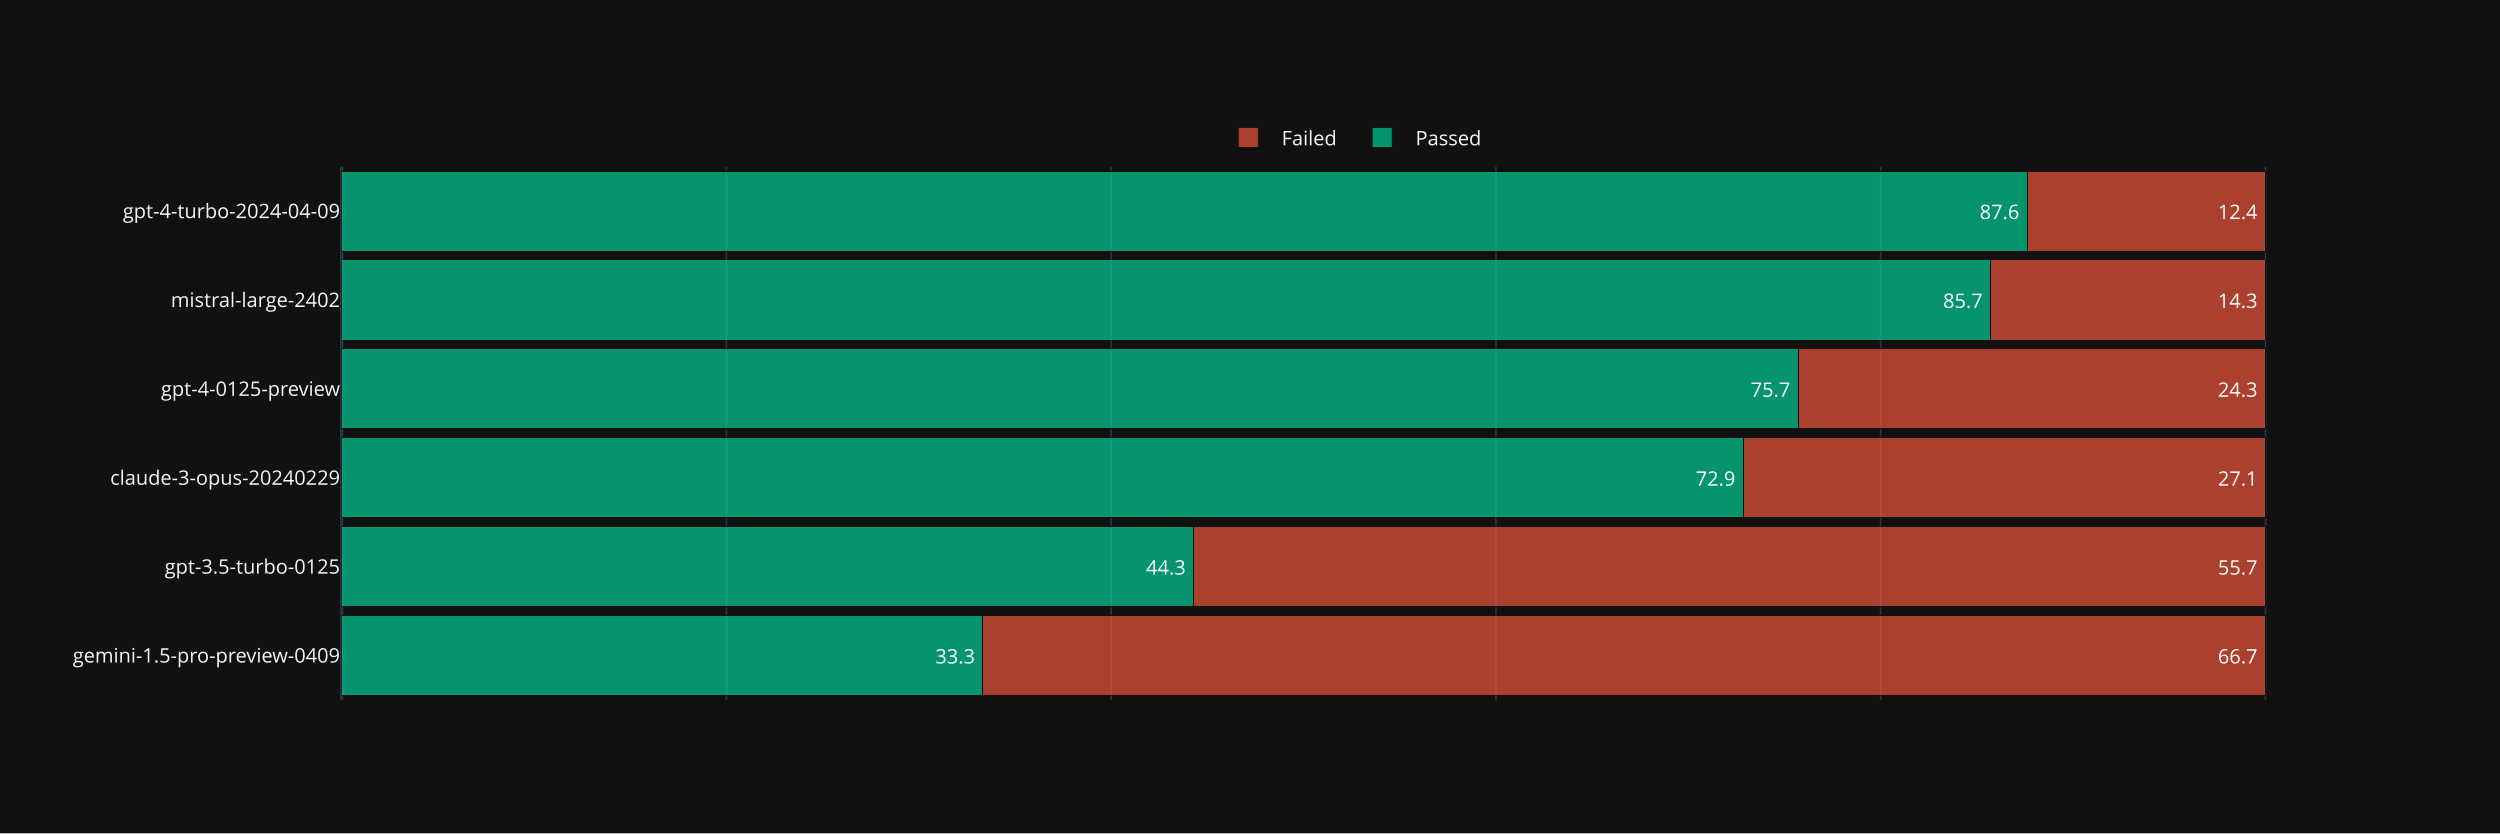
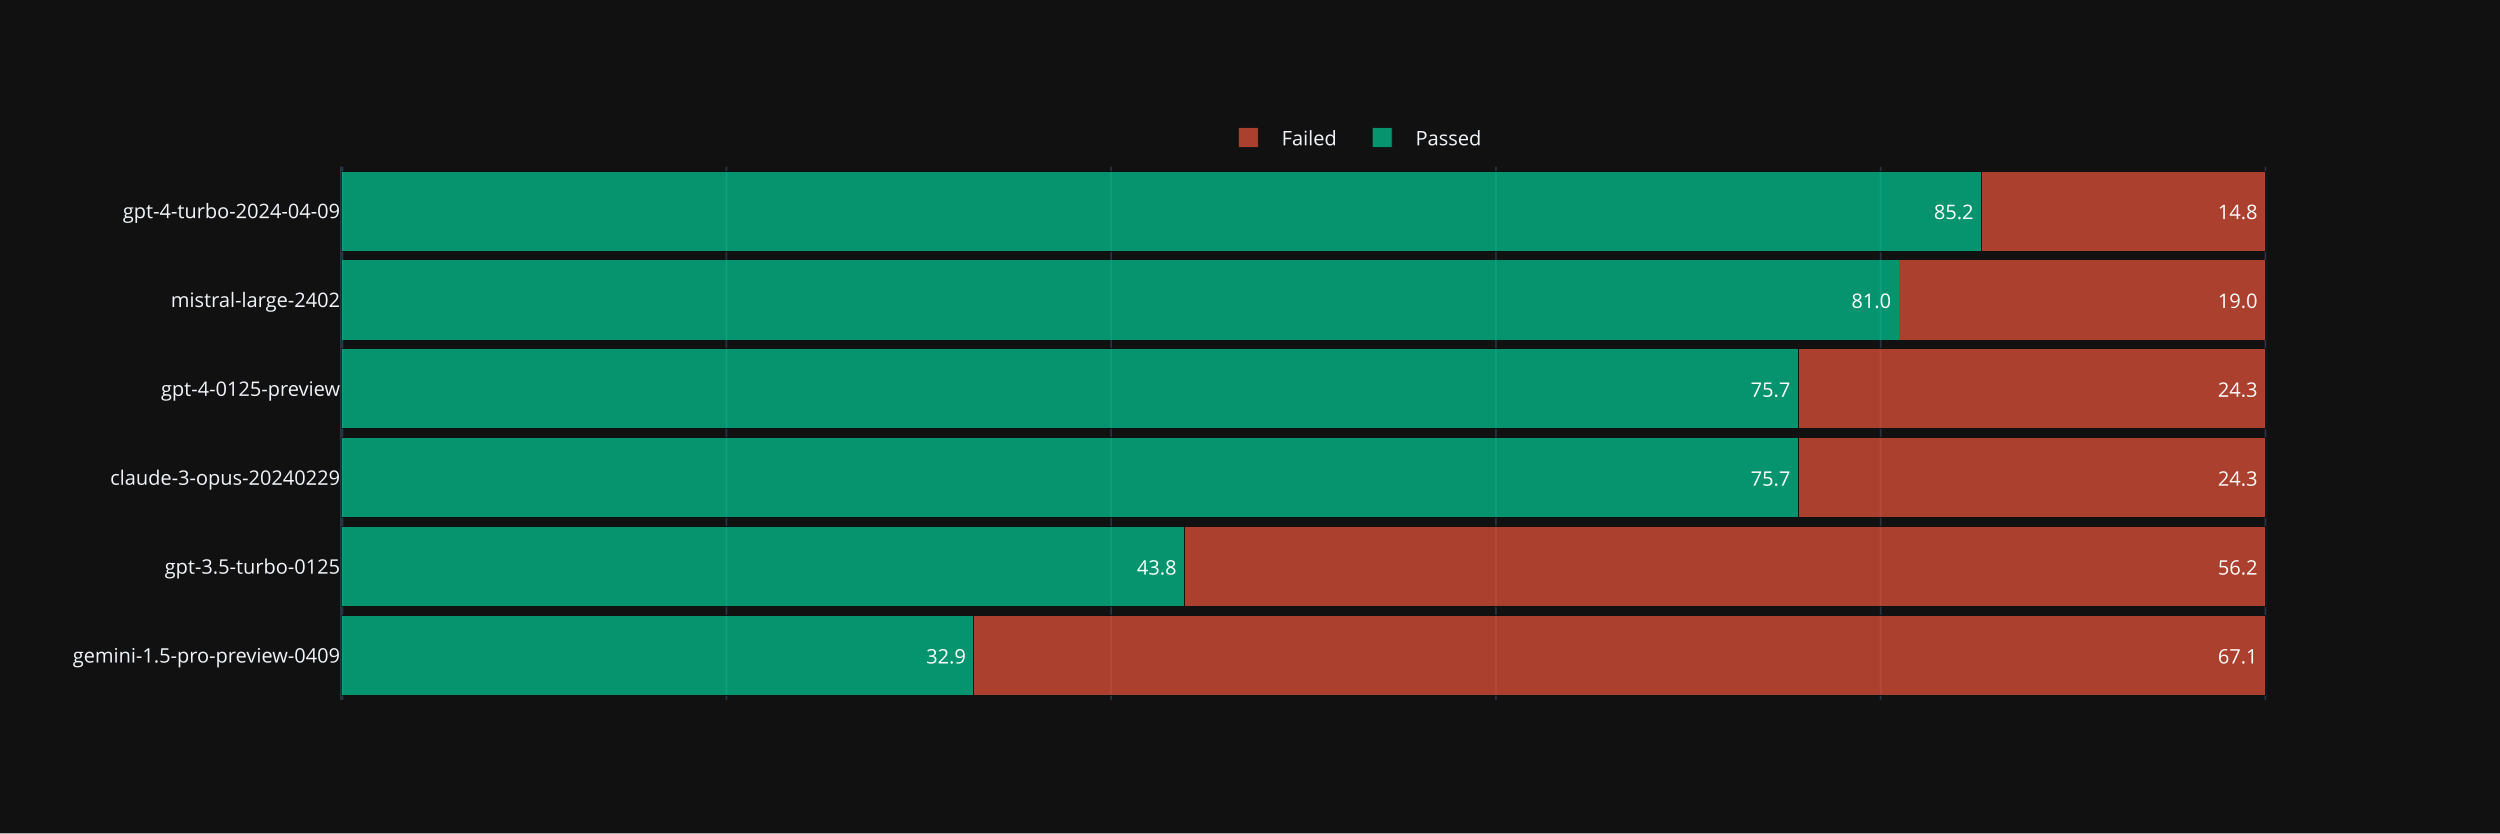
<svg xmlns="http://www.w3.org/2000/svg" class="main-svg" width="1500" height="500" style="" viewBox="0 0 1500 500">
  <rect x="0" y="0" width="1500" height="500" style="fill: rgb(17, 17, 17); fill-opacity: 1;" />
-   <defs id="defs-f096dd">
+   <defs id="defs-dcf671">
    <g class="clips">
-       <clipPath id="clipf096ddxyplot" class="plotclip">
+       <clipPath id="clipdcf671xyplot" class="plotclip">
        <rect width="1215" height="320" />
      </clipPath>
-       <clipPath class="axesclip" id="clipf096ddx">
+       <clipPath class="axesclip" id="clipdcf671x">
        <rect x="205" y="0" width="1215" height="500" />
      </clipPath>
-       <clipPath class="axesclip" id="clipf096ddy">
+       <clipPath class="axesclip" id="clipdcf671y">
        <rect x="0" y="100" width="1500" height="320" />
      </clipPath>
-       <clipPath class="axesclip" id="clipf096ddxy">
+       <clipPath class="axesclip" id="clipdcf671xy">
        <rect x="205" y="100" width="1215" height="320" />
      </clipPath>
    </g>
    <g class="gradients" />
    <g class="patterns" />
  </defs>
  <g class="bglayer" />
  <g class="layer-below">
    <g class="imagelayer" />
    <g class="shapelayer" />
  </g>
  <g class="cartesianlayer">
    <g class="subplot xy">
      <g class="layer-subplot">
        <g class="shapelayer" />
        <g class="imagelayer" />
      </g>
      <g class="minor-gridlayer">
        <g class="x" />
        <g class="y" />
      </g>
      <g class="gridlayer">
        <g class="x">
          <path class="xgrid crisp" transform="translate(435.85,0)" d="M0,100v320" style="stroke: rgb(40, 52, 66); stroke-opacity: 1; stroke-width: 1px;" />
          <path class="xgrid crisp" transform="translate(666.7,0)" d="M0,100v320" style="stroke: rgb(40, 52, 66); stroke-opacity: 1; stroke-width: 1px;" />
          <path class="xgrid crisp" transform="translate(897.55,0)" d="M0,100v320" style="stroke: rgb(40, 52, 66); stroke-opacity: 1; stroke-width: 1px;" />
          <path class="xgrid crisp" transform="translate(1128.4,0)" d="M0,100v320" style="stroke: rgb(40, 52, 66); stroke-opacity: 1; stroke-width: 1px;" />
          <path class="xgrid crisp" transform="translate(1359.25,0)" d="M0,100v320" style="stroke: rgb(40, 52, 66); stroke-opacity: 1; stroke-width: 1px;" />
        </g>
        <g class="y" />
      </g>
      <g class="zerolinelayer">
        <path class="xzl zl crisp" transform="translate(205,0)" d="M0,100v320" style="stroke: rgb(40, 52, 66); stroke-opacity: 1; stroke-width: 2px;" />
      </g>
      <g class="layer-between">
        <g class="shapelayer" />
        <g class="imagelayer" />
      </g>
      <path class="xlines-below" />
      <path class="ylines-below" />
      <g class="overlines-below" />
      <g class="xaxislayer-below" />
      <g class="yaxislayer-below" />
      <g class="overaxes-below" />
-       <g class="plot" transform="translate(205,100)" clip-path="url(#clipf096ddxyplot)">
+       <g class="plot" transform="translate(205,100)" clip-path="url(#clipdcf671xyplot)">
        <g class="barlayer mlayer">
          <g class="trace bars" shape-rendering="crispEdges" style="opacity: 1;">
            <g class="points">
              <g class="point">
-                 <path d="M0,2.67V50.67H1011.34V2.67Z" style="vector-effect: none; opacity: 1; stroke-width: 0.5px; fill: rgb(0, 204, 150); fill-opacity: 0.7; stroke: rgb(17, 17, 17); stroke-opacity: 1;" />
-                 <text class="bartext bartext-inside" text-anchor="middle" data-notex="1" x="0" y="0" style="font-family: 'Open Sans', verdana, arial, sans-serif; font-size: 12px; fill: rgb(255, 255, 255); fill-opacity: 1; white-space: pre;" transform="translate(994.6994,31.42)">87.6</text>
-               </g>
-               <g class="point">
-                 <path d="M0,56V104H989.36V56Z" style="vector-effect: none; opacity: 1; stroke-width: 0.5px; fill: rgb(0, 204, 150); fill-opacity: 0.7; stroke: rgb(17, 17, 17); stroke-opacity: 1;" />
-                 <text class="bartext bartext-inside" text-anchor="middle" data-notex="1" x="0" y="0" style="font-family: 'Open Sans', verdana, arial, sans-serif; font-size: 12px; fill: rgb(255, 255, 255); fill-opacity: 1; white-space: pre;" transform="translate(972.7194,84.75)">85.7</text>
+                 <path d="M0,2.67V50.67H983.86V2.67Z" style="vector-effect: none; opacity: 1; stroke-width: 0.5px; fill: rgb(0, 204, 150); fill-opacity: 0.7; stroke: rgb(17, 17, 17); stroke-opacity: 1;" />
+                 <text class="bartext bartext-inside" text-anchor="middle" data-notex="1" x="0" y="0" style="font-family: 'Open Sans', verdana, arial, sans-serif; font-size: 12px; fill: rgb(255, 255, 255); fill-opacity: 1; white-space: pre;" transform="translate(967.2194,31.42)">85.2</text>
+               </g>
+               <g class="point">
+                 <path d="M0,56V104H934.39V56Z" style="vector-effect: none; opacity: 1; stroke-width: 0.5px; fill: rgb(0, 204, 150); fill-opacity: 0.7; stroke: rgb(17, 17, 17); stroke-opacity: 1;" />
+                 <text class="bartext bartext-inside" text-anchor="middle" data-notex="1" x="0" y="0" style="font-family: 'Open Sans', verdana, arial, sans-serif; font-size: 12px; fill: rgb(255, 255, 255); fill-opacity: 1; white-space: pre;" transform="translate(917.7494,84.75)">81.0</text>
              </g>
              <g class="point">
                <path d="M0,109.33V157.33H873.93V109.33Z" style="vector-effect: none; opacity: 1; stroke-width: 0.5px; fill: rgb(0, 204, 150); fill-opacity: 0.7; stroke: rgb(17, 17, 17); stroke-opacity: 1;" />
                <text class="bartext bartext-inside" text-anchor="middle" data-notex="1" x="0" y="0" style="font-family: 'Open Sans', verdana, arial, sans-serif; font-size: 12px; fill: rgb(255, 255, 255); fill-opacity: 1; white-space: pre;" transform="translate(857.2894,138.08)">75.7</text>
              </g>
              <g class="point">
-                 <path d="M0,162.67V210.67H840.95V162.67Z" style="vector-effect: none; opacity: 1; stroke-width: 0.5px; fill: rgb(0, 204, 150); fill-opacity: 0.7; stroke: rgb(17, 17, 17); stroke-opacity: 1;" />
-                 <text class="bartext bartext-inside" text-anchor="middle" data-notex="1" x="0" y="0" style="font-family: 'Open Sans', verdana, arial, sans-serif; font-size: 12px; fill: rgb(255, 255, 255); fill-opacity: 1; white-space: pre;" transform="translate(824.3094,191.42)">72.9</text>
-               </g>
-               <g class="point">
-                 <path d="M0,216V264H511.17V216Z" style="vector-effect: none; opacity: 1; stroke-width: 0.5px; fill: rgb(0, 204, 150); fill-opacity: 0.7; stroke: rgb(17, 17, 17); stroke-opacity: 1;" />
-                 <text class="bartext bartext-inside" text-anchor="middle" data-notex="1" x="0" y="0" style="font-family: 'Open Sans', verdana, arial, sans-serif; font-size: 12px; fill: rgb(255, 255, 255); fill-opacity: 1; white-space: pre;" transform="translate(494.5294,244.75)">44.3</text>
-               </g>
-               <g class="point">
-                 <path d="M0,269.33V317.33H384.75V269.33Z" style="vector-effect: none; opacity: 1; stroke-width: 0.5px; fill: rgb(0, 204, 150); fill-opacity: 0.7; stroke: rgb(17, 17, 17); stroke-opacity: 1;" />
-                 <text class="bartext bartext-inside" text-anchor="middle" data-notex="1" x="0" y="0" style="font-family: 'Open Sans', verdana, arial, sans-serif; font-size: 12px; fill: rgb(255, 255, 255); fill-opacity: 1; white-space: pre;" transform="translate(368.1094,298.08)">33.3</text>
+                 <path d="M0,162.67V210.67H873.93V162.67Z" style="vector-effect: none; opacity: 1; stroke-width: 0.5px; fill: rgb(0, 204, 150); fill-opacity: 0.7; stroke: rgb(17, 17, 17); stroke-opacity: 1;" />
+                 <text class="bartext bartext-inside" text-anchor="middle" data-notex="1" x="0" y="0" style="font-family: 'Open Sans', verdana, arial, sans-serif; font-size: 12px; fill: rgb(255, 255, 255); fill-opacity: 1; white-space: pre;" transform="translate(857.2894,191.42)">75.7</text>
+               </g>
+               <g class="point">
+                 <path d="M0,216V264H505.67V216Z" style="vector-effect: none; opacity: 1; stroke-width: 0.5px; fill: rgb(0, 204, 150); fill-opacity: 0.7; stroke: rgb(17, 17, 17); stroke-opacity: 1;" />
+                 <text class="bartext bartext-inside" text-anchor="middle" data-notex="1" x="0" y="0" style="font-family: 'Open Sans', verdana, arial, sans-serif; font-size: 12px; fill: rgb(255, 255, 255); fill-opacity: 1; white-space: pre;" transform="translate(489.0294,244.75)">43.8</text>
+               </g>
+               <g class="point">
+                 <path d="M0,269.33V317.33H379.25V269.33Z" style="vector-effect: none; opacity: 1; stroke-width: 0.5px; fill: rgb(0, 204, 150); fill-opacity: 0.7; stroke: rgb(17, 17, 17); stroke-opacity: 1;" />
+                 <text class="bartext bartext-inside" text-anchor="middle" data-notex="1" x="0" y="0" style="font-family: 'Open Sans', verdana, arial, sans-serif; font-size: 12px; fill: rgb(255, 255, 255); fill-opacity: 1; white-space: pre;" transform="translate(362.6094,298.08)">32.9</text>
              </g>
            </g>
          </g>
          <g class="trace bars" shape-rendering="crispEdges" style="opacity: 1;">
            <g class="points">
              <g class="point">
-                 <path d="M1011.34,2.67V50.67H1154.25V2.67Z" style="vector-effect: none; opacity: 1; stroke-width: 0.5px; fill: rgb(239, 85, 59); fill-opacity: 0.7; stroke: rgb(17, 17, 17); stroke-opacity: 1;" />
-                 <text class="bartext bartext-inside" text-anchor="middle" data-notex="1" x="0" y="0" style="font-family: 'Open Sans', verdana, arial, sans-serif; font-size: 12px; fill: rgb(255, 255, 255); fill-opacity: 1; white-space: pre;" transform="translate(1137.609,31.42)">12.4</text>
-               </g>
-               <g class="point">
-                 <path d="M989.36,56V104H1154.25V56Z" style="vector-effect: none; opacity: 1; stroke-width: 0.5px; fill: rgb(239, 85, 59); fill-opacity: 0.7; stroke: rgb(17, 17, 17); stroke-opacity: 1;" />
-                 <text class="bartext bartext-inside" text-anchor="middle" data-notex="1" x="0" y="0" style="font-family: 'Open Sans', verdana, arial, sans-serif; font-size: 12px; fill: rgb(255, 255, 255); fill-opacity: 1; white-space: pre;" transform="translate(1137.609,84.75)">14.3</text>
+                 <path d="M983.86,2.67V50.67H1154.25V2.67Z" style="vector-effect: none; opacity: 1; stroke-width: 0.5px; fill: rgb(239, 85, 59); fill-opacity: 0.7; stroke: rgb(17, 17, 17); stroke-opacity: 1;" />
+                 <text class="bartext bartext-inside" text-anchor="middle" data-notex="1" x="0" y="0" style="font-family: 'Open Sans', verdana, arial, sans-serif; font-size: 12px; fill: rgb(255, 255, 255); fill-opacity: 1; white-space: pre;" transform="translate(1137.609,31.42)">14.8</text>
+               </g>
+               <g class="point">
+                 <path d="M934.39,56V104H1154.25V56Z" style="vector-effect: none; opacity: 1; stroke-width: 0.5px; fill: rgb(239, 85, 59); fill-opacity: 0.7; stroke: rgb(17, 17, 17); stroke-opacity: 1;" />
+                 <text class="bartext bartext-inside" text-anchor="middle" data-notex="1" x="0" y="0" style="font-family: 'Open Sans', verdana, arial, sans-serif; font-size: 12px; fill: rgb(255, 255, 255); fill-opacity: 1; white-space: pre;" transform="translate(1137.609,84.75)">19.0</text>
              </g>
              <g class="point">
                <path d="M873.93,109.33V157.33H1154.25V109.33Z" style="vector-effect: none; opacity: 1; stroke-width: 0.5px; fill: rgb(239, 85, 59); fill-opacity: 0.7; stroke: rgb(17, 17, 17); stroke-opacity: 1;" />
                <text class="bartext bartext-inside" text-anchor="middle" data-notex="1" x="0" y="0" style="font-family: 'Open Sans', verdana, arial, sans-serif; font-size: 12px; fill: rgb(255, 255, 255); fill-opacity: 1; white-space: pre;" transform="translate(1137.609,138.08)">24.3</text>
              </g>
              <g class="point">
-                 <path d="M840.95,162.67V210.67H1154.25V162.67Z" style="vector-effect: none; opacity: 1; stroke-width: 0.5px; fill: rgb(239, 85, 59); fill-opacity: 0.7; stroke: rgb(17, 17, 17); stroke-opacity: 1;" />
-                 <text class="bartext bartext-inside" text-anchor="middle" data-notex="1" x="0" y="0" style="font-family: 'Open Sans', verdana, arial, sans-serif; font-size: 12px; fill: rgb(255, 255, 255); fill-opacity: 1; white-space: pre;" transform="translate(1137.609,191.42)">27.1</text>
-               </g>
-               <g class="point">
-                 <path d="M511.17,216V264H1154.25V216Z" style="vector-effect: none; opacity: 1; stroke-width: 0.5px; fill: rgb(239, 85, 59); fill-opacity: 0.7; stroke: rgb(17, 17, 17); stroke-opacity: 1;" />
-                 <text class="bartext bartext-inside" text-anchor="middle" data-notex="1" x="0" y="0" style="font-family: 'Open Sans', verdana, arial, sans-serif; font-size: 12px; fill: rgb(255, 255, 255); fill-opacity: 1; white-space: pre;" transform="translate(1137.609,244.75)">55.7</text>
-               </g>
-               <g class="point">
-                 <path d="M384.75,269.33V317.33H1154.25V269.33Z" style="vector-effect: none; opacity: 1; stroke-width: 0.5px; fill: rgb(239, 85, 59); fill-opacity: 0.7; stroke: rgb(17, 17, 17); stroke-opacity: 1;" />
-                 <text class="bartext bartext-inside" text-anchor="middle" data-notex="1" x="0" y="0" style="font-family: 'Open Sans', verdana, arial, sans-serif; font-size: 12px; fill: rgb(255, 255, 255); fill-opacity: 1; white-space: pre;" transform="translate(1137.609,298.08)">66.7</text>
+                 <path d="M873.93,162.67V210.67H1154.25V162.67Z" style="vector-effect: none; opacity: 1; stroke-width: 0.5px; fill: rgb(239, 85, 59); fill-opacity: 0.7; stroke: rgb(17, 17, 17); stroke-opacity: 1;" />
+                 <text class="bartext bartext-inside" text-anchor="middle" data-notex="1" x="0" y="0" style="font-family: 'Open Sans', verdana, arial, sans-serif; font-size: 12px; fill: rgb(255, 255, 255); fill-opacity: 1; white-space: pre;" transform="translate(1137.609,191.42)">24.3</text>
+               </g>
+               <g class="point">
+                 <path d="M505.67,216V264H1154.25V216Z" style="vector-effect: none; opacity: 1; stroke-width: 0.5px; fill: rgb(239, 85, 59); fill-opacity: 0.7; stroke: rgb(17, 17, 17); stroke-opacity: 1;" />
+                 <text class="bartext bartext-inside" text-anchor="middle" data-notex="1" x="0" y="0" style="font-family: 'Open Sans', verdana, arial, sans-serif; font-size: 12px; fill: rgb(255, 255, 255); fill-opacity: 1; white-space: pre;" transform="translate(1137.609,244.75)">56.2</text>
+               </g>
+               <g class="point">
+                 <path d="M379.25,269.33V317.33H1154.25V269.33Z" style="vector-effect: none; opacity: 1; stroke-width: 0.5px; fill: rgb(239, 85, 59); fill-opacity: 0.7; stroke: rgb(17, 17, 17); stroke-opacity: 1;" />
+                 <text class="bartext bartext-inside" text-anchor="middle" data-notex="1" x="0" y="0" style="font-family: 'Open Sans', verdana, arial, sans-serif; font-size: 12px; fill: rgb(255, 255, 255); fill-opacity: 1; white-space: pre;" transform="translate(1137.609,298.08)">67.1</text>
              </g>
            </g>
          </g>
        </g>
      </g>
      <g class="overplot" />
      <path class="xlines-above crisp" d="M0,0" style="fill: none;" />
      <path class="ylines-above crisp" d="M0,0" style="fill: none;" />
      <g class="overlines-above" />
      <g class="xaxislayer-above" />
      <g class="yaxislayer-above">
        <g class="ytick">
          <text text-anchor="end" x="204" y="4.2" transform="translate(0,393.33)" style="font-family: 'Open Sans', verdana, arial, sans-serif; font-size: 12px; fill: rgb(242, 245, 250); fill-opacity: 1; white-space: pre; opacity: 1;">gemini-1.5-pro-preview-0409   </text>
        </g>
        <g class="ytick">
          <text text-anchor="end" x="204" y="4.2" transform="translate(0,340)" style="font-family: 'Open Sans', verdana, arial, sans-serif; font-size: 12px; fill: rgb(242, 245, 250); fill-opacity: 1; white-space: pre; opacity: 1;">gpt-3.5-turbo-0125   </text>
        </g>
        <g class="ytick">
          <text text-anchor="end" x="204" y="4.2" transform="translate(0,286.67)" style="font-family: 'Open Sans', verdana, arial, sans-serif; font-size: 12px; fill: rgb(242, 245, 250); fill-opacity: 1; white-space: pre; opacity: 1;">claude-3-opus-20240229   </text>
        </g>
        <g class="ytick">
          <text text-anchor="end" x="204" y="4.2" transform="translate(0,233.33)" style="font-family: 'Open Sans', verdana, arial, sans-serif; font-size: 12px; fill: rgb(242, 245, 250); fill-opacity: 1; white-space: pre; opacity: 1;">gpt-4-0125-preview   </text>
        </g>
        <g class="ytick">
          <text text-anchor="end" x="204" y="4.2" transform="translate(0,180)" style="font-family: 'Open Sans', verdana, arial, sans-serif; font-size: 12px; fill: rgb(242, 245, 250); fill-opacity: 1; white-space: pre; opacity: 1;">mistral-large-2402   </text>
        </g>
        <g class="ytick">
          <text text-anchor="end" x="204" y="4.2" transform="translate(0,126.67)" style="font-family: 'Open Sans', verdana, arial, sans-serif; font-size: 12px; fill: rgb(242, 245, 250); fill-opacity: 1; white-space: pre; opacity: 1;">gpt-4-turbo-2024-04-09   </text>
        </g>
      </g>
      <g class="overaxes-above" />
    </g>
  </g>
  <g class="polarlayer" />
  <g class="smithlayer" />
  <g class="ternarylayer" />
  <g class="geolayer" />
  <g class="funnelarealayer" />
  <g class="pielayer" />
  <g class="iciclelayer" />
  <g class="treemaplayer" />
  <g class="sunburstlayer" />
  <g class="glimages" />
-   <defs id="topdefs-f096dd">
+   <defs id="topdefs-dcf671">
    <g class="clips" />
-     <clipPath id="legendf096dd">
+     <clipPath id="legenddcf671">
      <rect width="167" height="29" x="0" y="0" />
    </clipPath>
  </defs>
  <g class="layer-above">
    <g class="imagelayer" />
    <g class="shapelayer" />
  </g>
  <g class="infolayer">
    <g class="legend" pointer-events="all" transform="translate(729,68)">
      <rect class="bg" shape-rendering="crispEdges" style="stroke: rgb(68, 68, 68); stroke-opacity: 1; fill: rgb(17, 17, 17); fill-opacity: 1; stroke-width: 0px;" width="167" height="29" x="0" y="0" />
-       <g class="scrollbox" transform="" clip-path="url(#legendf096dd)">
+       <g class="scrollbox" transform="" clip-path="url(#legenddcf671)">
        <g class="groups">
          <g class="traces" transform="translate(0,14.5)" style="opacity: 1;">
            <text class="legendtext" text-anchor="start" x="40" y="4.68" style="font-family: 'Open Sans', verdana, arial, sans-serif; font-size: 12px; fill: rgb(242, 245, 250); fill-opacity: 1; white-space: pre;">Failed</text>
            <g class="layers" style="opacity: 1;">
              <g class="legendfill" />
              <g class="legendlines" />
              <g class="legendsymbols">
                <g class="legendpoints">
                  <path class="legendundefined" d="M6,6H-6V-6H6Z" transform="translate(20,0)" style="stroke-width: 0.5px; fill: rgb(239, 85, 59); fill-opacity: 0.7; stroke: rgb(17, 17, 17); stroke-opacity: 1;" />
                </g>
              </g>
            </g>
            <rect class="legendtoggle" x="0" y="-9.5" width="77.828" height="19" style="fill: rgb(0, 0, 0); fill-opacity: 0;" />
          </g>
          <g class="traces" transform="translate(80.32812,14.5)" style="opacity: 1;">
            <text class="legendtext" text-anchor="start" x="40" y="4.68" style="font-family: 'Open Sans', verdana, arial, sans-serif; font-size: 12px; fill: rgb(242, 245, 250); fill-opacity: 1; white-space: pre;">Passed</text>
            <g class="layers" style="opacity: 1;">
              <g class="legendfill" />
              <g class="legendlines" />
              <g class="legendsymbols">
                <g class="legendpoints">
                  <path class="legendundefined" d="M6,6H-6V-6H6Z" transform="translate(20,0)" style="stroke-width: 0.5px; fill: rgb(0, 204, 150); fill-opacity: 0.7; stroke: rgb(17, 17, 17); stroke-opacity: 1;" />
                </g>
              </g>
            </g>
            <rect class="legendtoggle" x="0" y="-9.5" width="84.078" height="19" style="fill: rgb(0, 0, 0); fill-opacity: 0;" />
          </g>
        </g>
      </g>
      <rect class="scrollbar" rx="20" ry="3" width="0" height="0" style="fill: rgb(128, 139, 164); fill-opacity: 1;" x="0" y="0" />
    </g>
    <g class="g-gtitle" />
    <g class="g-xtitle" />
    <g class="g-ytitle" />
  </g>
</svg>
